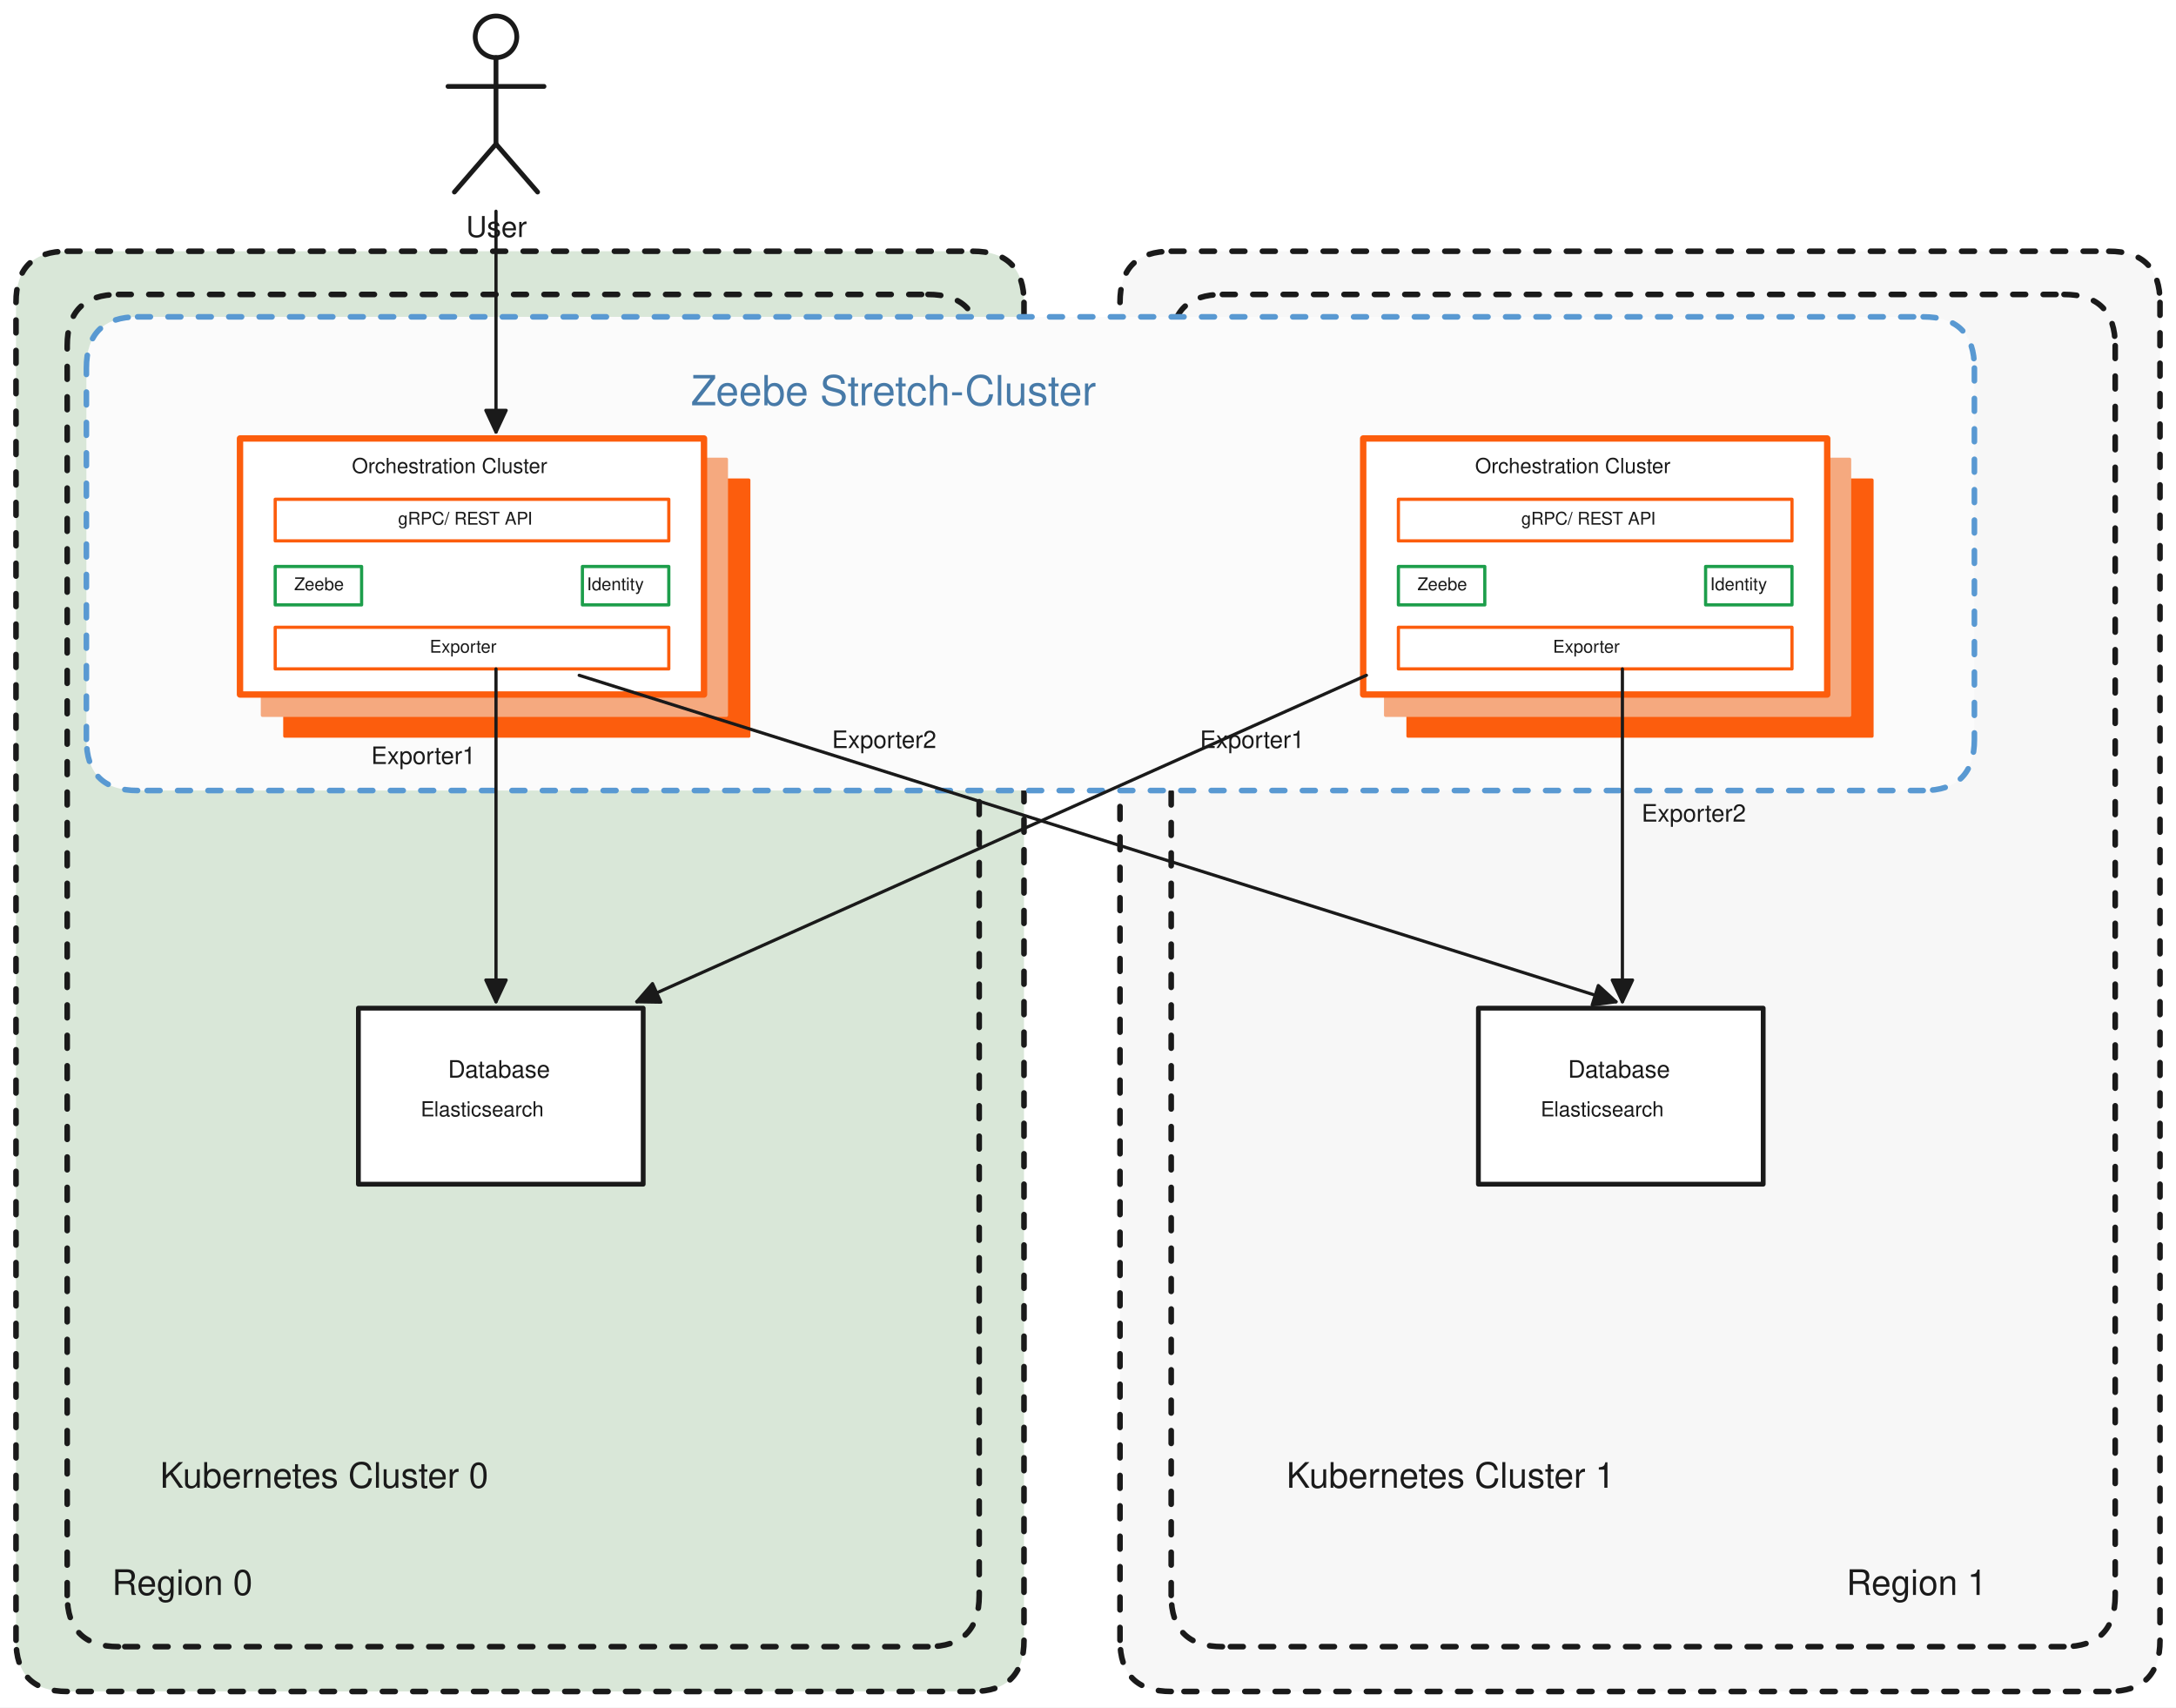
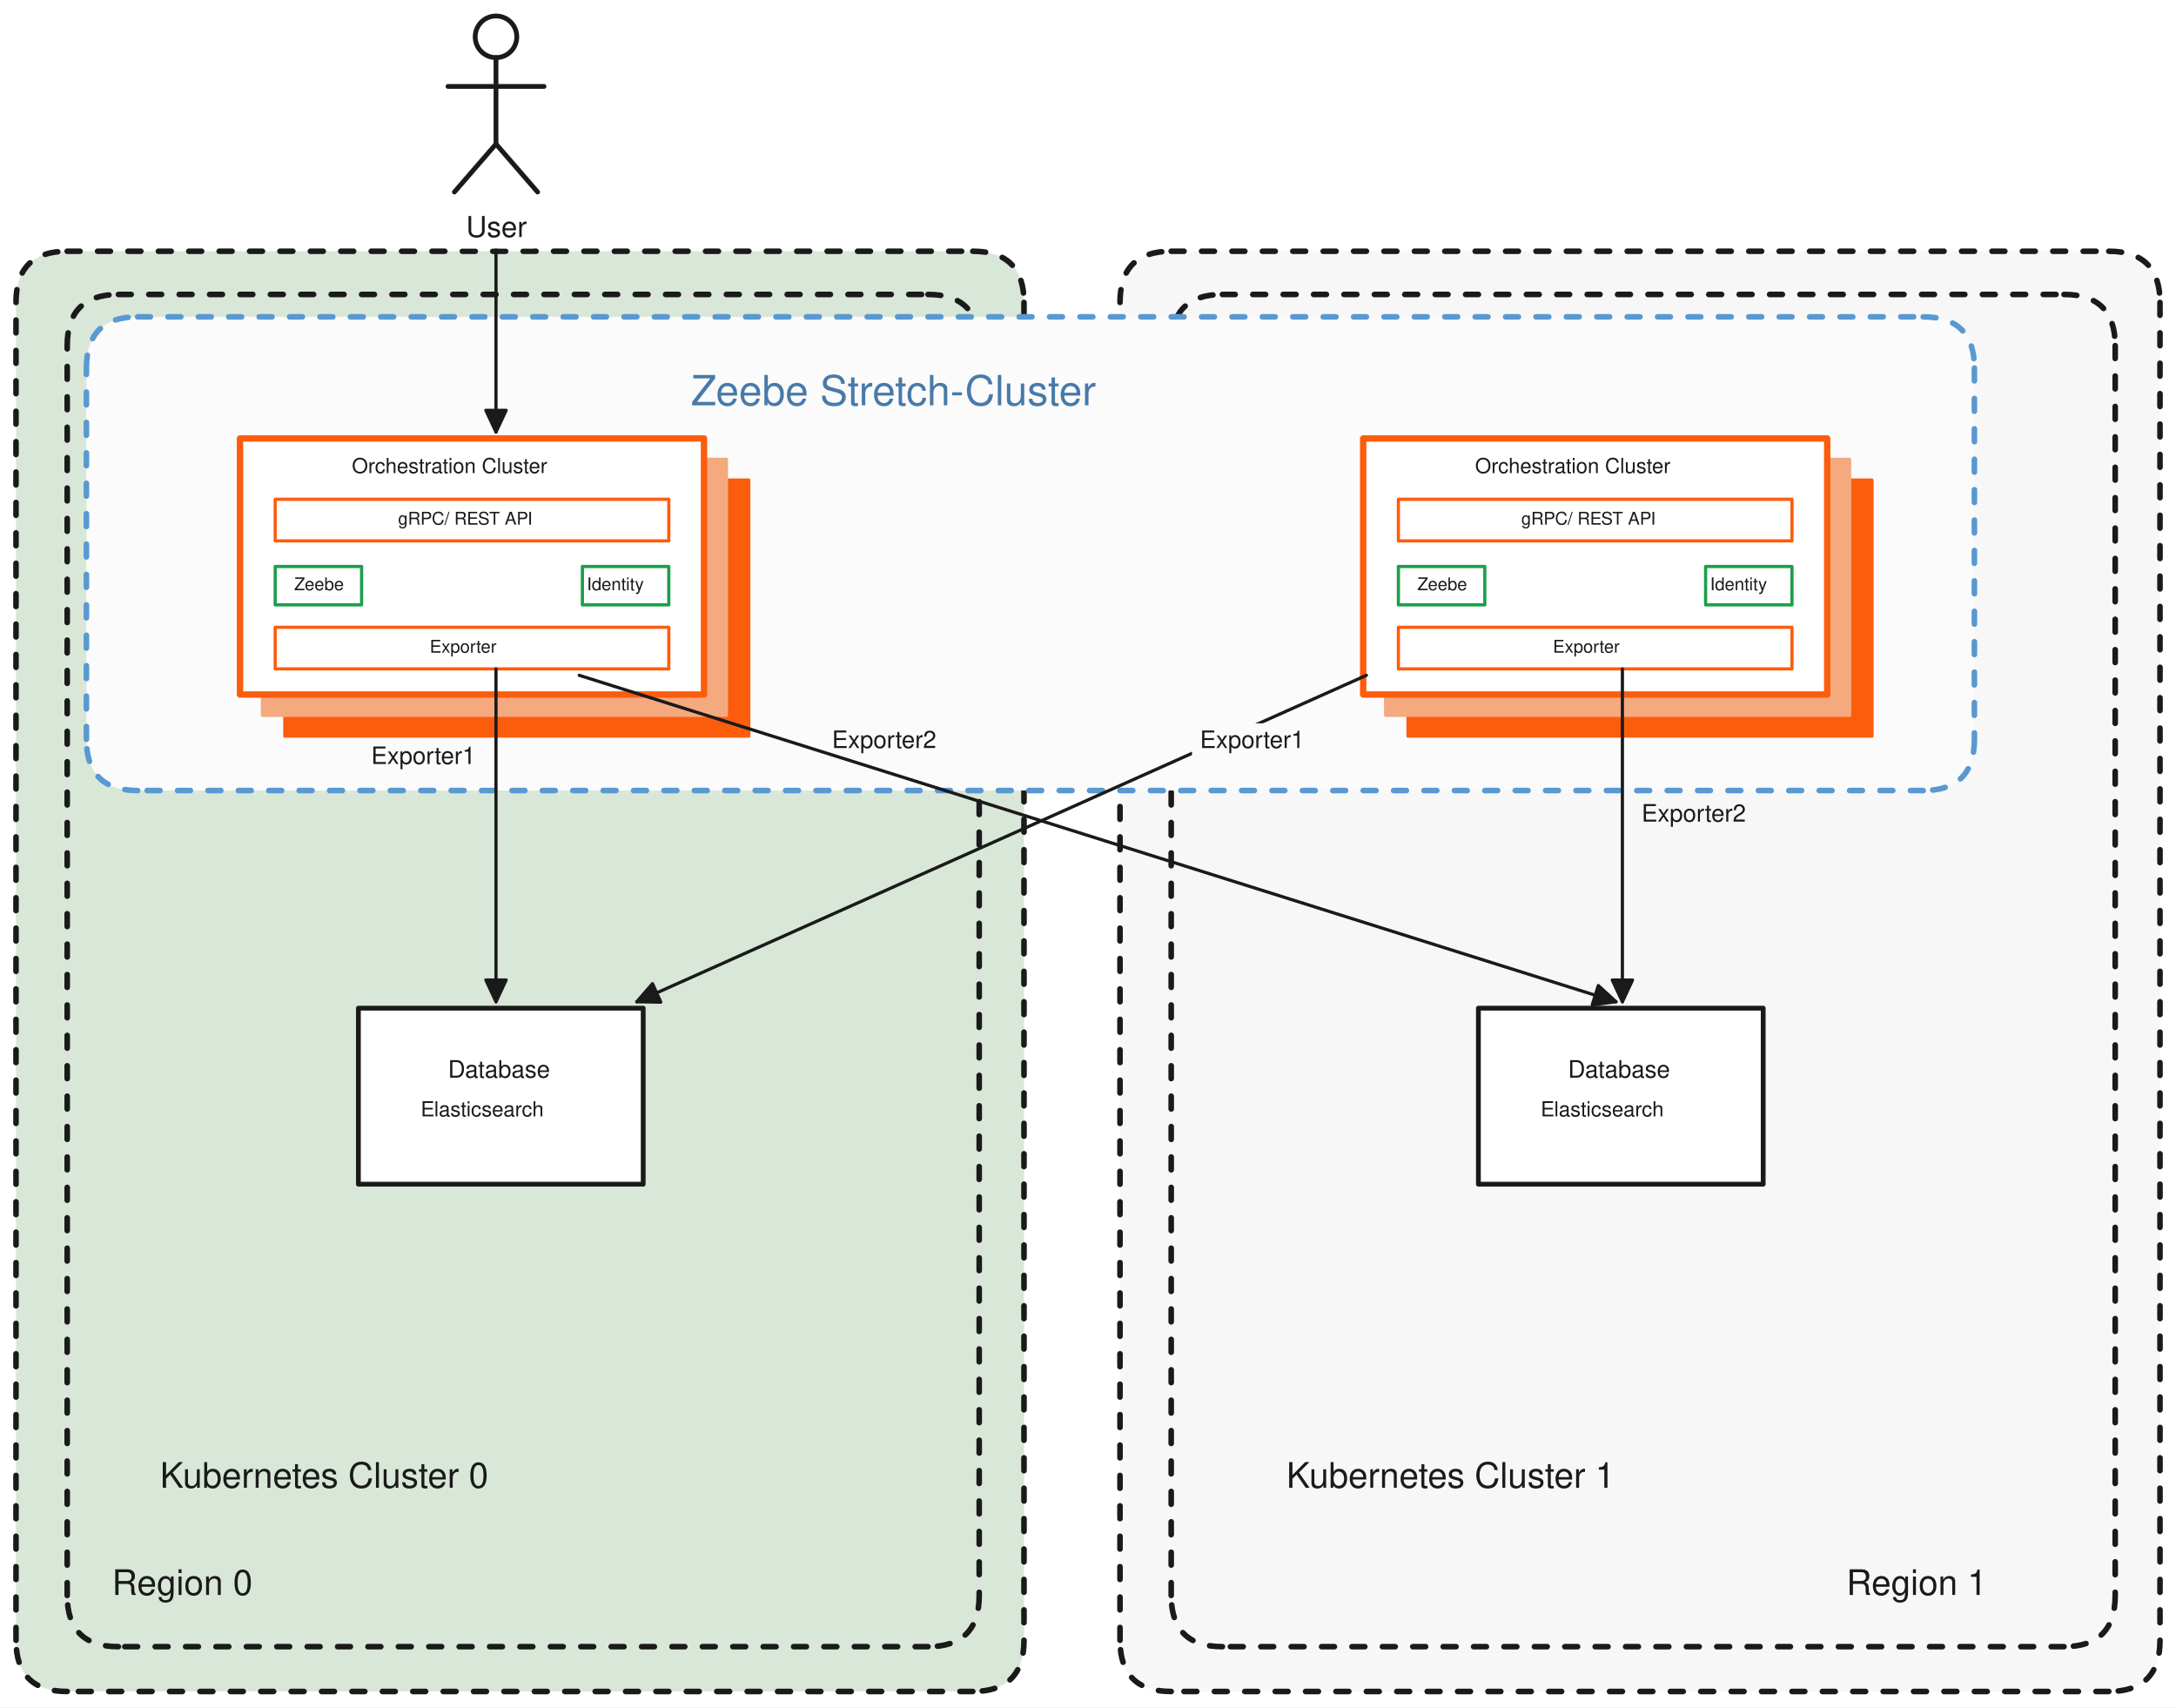
<svg xmlns="http://www.w3.org/2000/svg" version="1.1" viewBox="0 0 1360 1067" width="2720" height="2134">
  <defs>
    <style class="style-fonts">
      </style>
  </defs>
  <rect x="0" y="0" width="1360" height="1067" fill="#ffffff" />
  <g stroke-linecap="round" transform="translate(297 10) rotate(0 13 13)">
    <path d="M26 13 C26 13.75, 25.93 14.52, 25.8 15.26 C25.67 16, 25.47 16.74, 25.22 17.45 C24.96 18.15, 24.63 18.85, 24.26 19.5 C23.88 20.15, 23.44 20.78, 22.96 21.36 C22.47 21.93, 21.93 22.47, 21.36 22.96 C20.78 23.44, 20.15 23.88, 19.5 24.26 C18.85 24.63, 18.15 24.96, 17.45 25.22 C16.74 25.47, 16 25.67, 15.26 25.8 C14.52 25.93, 13.75 26, 13 26 C12.25 26, 11.48 25.93, 10.74 25.8 C10 25.67, 9.26 25.47, 8.55 25.22 C7.85 24.96, 7.15 24.63, 6.5 24.26 C5.85 23.88, 5.22 23.44, 4.64 22.96 C4.07 22.47, 3.53 21.93, 3.04 21.36 C2.56 20.78, 2.12 20.15, 1.74 19.5 C1.37 18.85, 1.04 18.15, 0.78 17.45 C0.53 16.74, 0.33 16, 0.2 15.26 C0.07 14.52, 0 13.75, 0 13 C0 12.25, 0.07 11.48, 0.2 10.74 C0.33 10, 0.53 9.26, 0.78 8.55 C1.04 7.85, 1.37 7.15, 1.74 6.5 C2.12 5.85, 2.56 5.22, 3.04 4.64 C3.53 4.07, 4.07 3.53, 4.64 3.04 C5.22 2.56, 5.85 2.12, 6.5 1.74 C7.15 1.37, 7.85 1.04, 8.55 0.78 C9.26 0.53, 10 0.33, 10.74 0.2 C11.48 0.07, 12.25 0, 13 0 C13.75 0, 14.52 0.07, 15.26 0.2 C16 0.33, 16.74 0.53, 17.45 0.78 C18.15 1.04, 18.85 1.37, 19.5 1.74 C20.15 2.12, 20.78 2.56, 21.36 3.04 C21.93 3.53, 22.47 4.07, 22.96 4.64 C23.44 5.22, 23.88 5.85, 24.26 6.5 C24.63 7.15, 24.96 7.85, 25.22 8.55 C25.47 9.26, 25.67 10, 25.8 10.74 C25.93 11.48, 25.97 12.62, 26 13 C26.03 13.38, 26.03 12.62, 26 13" stroke="#1a1a1a" stroke-width="3" fill="none" />
  </g>
  <g stroke-linecap="round">
    <g transform="translate(310 36) rotate(0 0 27)">
      <path d="M0 0 C0 11.04, 0 22.09, 0 54 M0 0 C0 16.08, 0 32.16, 0 54" stroke="#1a1a1a" stroke-width="3" fill="none" />
    </g>
  </g>
  <mask />
  <g stroke-linecap="round">
    <g transform="translate(280 54) rotate(0 30 0)">
      <path d="M0 0 C12.27 0, 24.55 0, 60 0 M0 0 C12.1 0, 24.21 0, 60 0" stroke="#1a1a1a" stroke-width="3" fill="none" />
    </g>
  </g>
  <mask />
  <g stroke-linecap="round">
    <g transform="translate(310 90) rotate(0 -13 15)">
      <path d="M0 0 C-5.32 6.14, -10.64 12.28, -26 30 M0 0 C-7.95 9.17, -15.9 18.34, -26 30" stroke="#1a1a1a" stroke-width="3" fill="none" />
    </g>
  </g>
  <mask />
  <g stroke-linecap="round">
    <g transform="translate(310 90) rotate(0 13 15)">
      <path d="M0 0 C5.32 6.14, 10.64 12.28, 26 30 M0 0 C5.45 6.29, 10.9 12.58, 26 30" stroke="#1a1a1a" stroke-width="3" fill="none" />
    </g>
  </g>
  <mask />
-   <g transform="translate(291.3 132) rotate(0 18.7 10.625)">
-     <text x="0" y="16.11" font-family="Helvetica, Segoe UI Emoji" font-size="18px" fill="#1a1a1a" text-anchor="start" style="white-space: pre;" direction="ltr" dominant-baseline="alphabetic">User</text>
-   </g>
  <g stroke-linecap="round" transform="translate(10 157) rotate(0 315 450)">
    <path d="M32 0 C219.19 0, 406.38 0, 598 0 C619.33 0, 630 10.67, 630 32 C630 283.56, 630 535.12, 630 868 C630 889.33, 619.33 900, 598 900 C453.5 900, 308.99 900, 32 900 C10.67 900, 0 889.33, 0 868 C0 663.64, 0 459.28, 0 32 C0 10.67, 10.67 0, 32 0" stroke="none" stroke-width="0" fill="#d9e7d8" />
    <path d="M32 0 C147.85 0, 263.7 0, 598 0 M598 0 C619.33 0, 630 10.67, 630 32 M630 32 C630 239.89, 630 447.78, 630 868 M630 868 C630 889.33, 619.33 900, 598 900 M598 900 C463.63 900, 329.26 900, 32 900 M32 900 C10.67 900, 0 889.33, 0 868 M0 868 C0 643.64, 0 419.27, 0 32 M0 32 C0 10.67, 10.67 0, 32 0" stroke="#1a1a1a" stroke-width="3.5" fill="none" stroke-dasharray="8 11" />
  </g>
  <g stroke-linecap="round" transform="translate(42 184) rotate(0 285 422.5)">
    <path d="M32 0 C135.59 0, 239.17 0, 538 0 M538 0 C559.33 0, 570 10.67, 570 32 M570 32 C570 342.94, 570 653.89, 570 813 M570 813 C570 834.33, 559.33 845, 538 845 M538 845 C355.88 845, 173.76 845, 32 845 M32 845 C10.67 845, 0 834.33, 0 813 M0 813 C0 541.88, 0 270.76, 0 32 M0 32 C0 10.67, 10.67 0, 32 0" stroke="#1a1a1a" stroke-width="3.5" fill="none" stroke-dasharray="8 11" />
  </g>
  <g transform="translate(100 910) rotate(0 121 13.75)">
    <text x="0" y="19.69" font-family="Helvetica, Segoe UI Emoji" font-size="22px" fill="#1a1a1a" text-anchor="start" style="white-space: pre;" direction="ltr" dominant-baseline="alphabetic">Kubernetes Cluster 0</text>
  </g>
  <g transform="translate(70 977) rotate(0 48.4 13.75)">
    <text x="0" y="19.69" font-family="Helvetica, Segoe UI Emoji" font-size="22px" fill="#1a1a1a" text-anchor="start" style="white-space: pre;" direction="ltr" dominant-baseline="alphabetic">Region 0</text>
  </g>
  <g stroke-linecap="round" transform="translate(700 157) rotate(0 325 450)">
    <path d="M32 0 C248.56 0, 465.11 0, 618 0 C639.33 0, 650 10.67, 650 32 C650 221.32, 650 410.65, 650 868 C650 889.33, 639.33 900, 618 900 C450.42 900, 282.84 900, 32 900 C10.67 900, 0 889.33, 0 868 C0 675.8, 0 483.6, 0 32 C0 10.67, 10.67 0, 32 0" stroke="none" stroke-width="0" fill="#f7f7f7" />
    <path d="M32 0 C152.02 0, 272.04 0, 618 0 M618 0 C639.33 0, 650 10.67, 650 32 M650 32 C650 238.09, 650 444.19, 650 868 M650 868 C650 889.33, 639.33 900, 618 900 M618 900 C426.1 900, 234.21 900, 32 900 M32 900 C10.67 900, 0 889.33, 0 868 M0 868 C0 547.43, 0 226.86, 0 32 M0 32 C0 10.67, 10.67 0, 32 0" stroke="#1a1a1a" stroke-width="3.5" fill="none" stroke-dasharray="8 11" />
  </g>
  <g stroke-linecap="round" transform="translate(732 184) rotate(0 295 422.5)">
    <path d="M32 0 C139.75 0, 247.49 0, 558 0 M558 0 C579.33 0, 590 10.67, 590 32 M590 32 C590 341.27, 590 650.53, 590 813 M590 813 C590 834.33, 579.33 845, 558 845 M558 845 C426.51 845, 295.02 845, 32 845 M32 845 C10.67 845, 0 834.33, 0 813 M0 813 C0 608.2, 0 403.4, 0 32 M0 32 C0 10.67, 10.67 0, 32 0" stroke="#1a1a1a" stroke-width="3.5" fill="none" stroke-dasharray="8 11" />
  </g>
  <g transform="translate(804 910) rotate(0 121 13.75)">
    <text x="0" y="19.69" font-family="Helvetica, Segoe UI Emoji" font-size="22px" fill="#1a1a1a" text-anchor="start" style="white-space: pre;" direction="ltr" dominant-baseline="alphabetic">Kubernetes Cluster 1</text>
  </g>
  <g transform="translate(1154 977) rotate(0 48.4 13.75)">
    <text x="0" y="19.69" font-family="Helvetica, Segoe UI Emoji" font-size="22px" fill="#1a1a1a" text-anchor="start" style="white-space: pre;" direction="ltr" dominant-baseline="alphabetic">Region 1</text>
  </g>
  <g stroke-linecap="round" transform="translate(54 198) rotate(0 590 148)">
    <path d="M32 0 C264.55 0, 497.1 0, 1148 0 C1169.33 0, 1180 10.67, 1180 32 C1180 113.67, 1180 195.34, 1180 264 C1180 285.33, 1169.33 296, 1148 296 C794.64 296, 441.28 296, 32 296 C10.67 296, 0 285.33, 0 264 C0 214.04, 0 164.07, 0 32 C0 10.67, 10.67 0, 32 0" stroke="none" stroke-width="0" fill="#fbfbfb" />
    <path d="M32 0 C260.71 0, 489.42 0, 1148 0 M1148 0 C1169.33 0, 1180 10.67, 1180 32 M1180 32 C1180 88.7, 1180 145.39, 1180 264 M1180 264 C1180 285.33, 1169.33 296, 1148 296 M1148 296 C905.23 296, 662.47 296, 32 296 M32 296 C10.67 296, 0 285.33, 0 264 M0 264 C0 194.74, 0 125.48, 0 32 M0 32 C0 10.67, 10.67 0, 32 0" stroke="#5999d2" stroke-width="3.5" fill="none" stroke-dasharray="8 11" />
  </g>
  <g transform="translate(431.85 230) rotate(0 150.15 16.25)">
    <text x="0" y="23.271" font-family="Helvetica, Segoe UI Emoji" font-size="26px" fill="#477aa8" text-anchor="start" style="white-space: pre;" direction="ltr" dominant-baseline="alphabetic">Zeebe Stretch-Cluster</text>
  </g>
  <g stroke-linecap="round" transform="translate(178 300) rotate(0 145 80)">
    <path d="M0 0 L290 0 L290 160 L0 160" stroke="none" stroke-width="0" fill="#fc5d0d" />
    <path d="M0 0 C59.45 0, 118.9 0, 290 0 M0 0 C74.57 0, 149.13 0, 290 0 M290 0 C290 42.94, 290 85.88, 290 160 M290 0 C290 50.1, 290 100.2, 290 160 M290 160 C231.32 160, 172.64 160, 0 160 M290 160 C205.59 160, 121.18 160, 0 160 M0 160 C0 120.85, 0 81.69, 0 0 M0 160 C0 113.31, 0 66.62, 0 0" stroke="#fc5d0d" stroke-width="2" fill="none" />
  </g>
  <g stroke-linecap="round" transform="translate(164 287) rotate(0 145 80)">
    <path d="M0 0 L290 0 L290 160 L0 160" stroke="none" stroke-width="0" fill="#f5a97f" />
    <path d="M0 0 C59.46 0, 118.92 0, 290 0 M0 0 C104.71 0, 209.43 0, 290 0 M290 0 C290 50.29, 290 100.58, 290 160 M290 0 C290 54.42, 290 108.83, 290 160 M290 160 C193.45 160, 96.89 160, 0 160 M290 160 C180.54 160, 71.09 160, 0 160 M0 160 C0 123.28, 0 86.55, 0 0 M0 160 C0 103.61, 0 47.21, 0 0" stroke="#f5a97f" stroke-width="2" fill="none" />
  </g>
  <g stroke-linecap="round" transform="translate(150 274) rotate(0 145 80)">
    <path d="M0 0 L290 0 L290 160 L0 160" stroke="none" stroke-width="0" fill="#ffffff" />
    <path d="M0 0 C59.47 0, 118.94 0, 290 0 M0 0 C76.86 0, 153.72 0, 290 0 M290 0 C290 57.64, 290 115.28, 290 160 M290 0 C290 58.73, 290 117.46, 290 160 M290 160 C213.58 160, 137.15 160, 0 160 M290 160 C213.5 160, 137 160, 0 160 M0 160 C0 125.71, 0 91.41, 0 0 M0 160 C0 125.9, 0 91.8, 0 0" stroke="#fc5d0d" stroke-width="4" fill="none" />
  </g>
  <g transform="translate(219.925 284) rotate(0 75.075 8.125)">
    <text x="0" y="11.635" font-family="Helvetica, Segoe UI Emoji" font-size="13px" fill="#1a1a1a" text-anchor="start" style="white-space: pre;" direction="ltr" dominant-baseline="alphabetic">Orchestration Cluster</text>
  </g>
  <g stroke-linecap="round" transform="translate(172 312) rotate(0 123 13)">
    <path d="M0 0 L246 0 L246 26 L0 26" stroke="none" stroke-width="0" fill="#ffffff" />
    <path d="M0 0 C50.46 0, 100.92 0, 246 0 M0 0 C67.15 0, 134.29 0, 246 0 M246 0 C246 6.56, 246 13.11, 246 26 M246 0 C246 5.75, 246 11.49, 246 26 M246 26 C166.12 26, 86.24 26, 0 26 M246 26 C187.81 26, 129.63 26, 0 26 M0 26 C0 16.02, 0 6.03, 0 0 M0 26 C0 17.31, 0 8.61, 0 0" stroke="#fc5d0d" stroke-width="2" fill="none" />
  </g>
  <g transform="translate(248.8 318) rotate(0 46.2 7.5)">
    <text x="0" y="9.845" font-family="Helvetica, Segoe UI Emoji" font-size="11px" fill="#1a1a1a" text-anchor="start" style="white-space: pre;" direction="ltr" dominant-baseline="alphabetic">gRPC/ REST API</text>
  </g>
  <g stroke-linecap="round" transform="translate(172 354) rotate(0 27 12)">
    <path d="M0 0 L54 0 L54 24 L0 24" stroke="none" stroke-width="0" fill="#ffffff" />
    <path d="M0 0 C11.08 0, 22.16 0, 54 0 M0 0 C15.17 0, 30.33 0, 54 0 M54 0 C54 8.26, 54 16.51, 54 24 M54 0 C54 6.6, 54 13.2, 54 24 M54 24 C33.16 24, 12.32 24, 0 24 M54 24 C42.7 24, 31.4 24, 0 24 M0 24 C0 15.51, 0 7.03, 0 0 M0 24 C0 17.86, 0 11.73, 0 0" stroke="#1d9e4b" stroke-width="2" fill="none" />
  </g>
  <g transform="translate(183.875 359) rotate(0 15.125 6.875)">
    <text x="0" y="9.845" font-family="Helvetica, Segoe UI Emoji" font-size="11px" fill="#1a1a1a" text-anchor="start" style="white-space: pre;" direction="ltr" dominant-baseline="alphabetic">Zeebe</text>
  </g>
  <g stroke-linecap="round" transform="translate(364 354) rotate(0 27 12)">
    <path d="M0 0 L54 0 L54 24 L0 24" stroke="none" stroke-width="0" fill="#ffffff" />
    <path d="M0 0 C11.08 0, 22.17 0, 54 0 M0 0 C15.59 0, 31.19 0, 54 0 M54 0 C54 5.66, 54 11.32, 54 24 M54 0 C54 7.89, 54 15.79, 54 24 M54 24 C40.66 24, 27.32 24, 0 24 M54 24 C33.37 24, 12.75 24, 0 24 M0 24 C0 16.24, 0 8.49, 0 0 M0 24 C0 14.95, 0 5.9, 0 0" stroke="#1d9e4b" stroke-width="2" fill="none" />
  </g>
  <g transform="translate(366.8 359) rotate(0 24.2 6.875)">
    <text x="0" y="9.845" font-family="Helvetica, Segoe UI Emoji" font-size="11px" fill="#1a1a1a" text-anchor="start" style="white-space: pre;" direction="ltr" dominant-baseline="alphabetic">Identity</text>
  </g>
  <g stroke-linecap="round" transform="translate(172 392) rotate(0 123 13)">
    <path d="M0 0 L246 0 L246 26 L0 26" stroke="none" stroke-width="0" fill="#ffffff" />
    <path d="M0 0 C50.51 0, 101.01 0, 246 0 M0 0 C72.99 0, 145.97 0, 246 0 M246 0 C246 8.52, 246 17.04, 246 26 M246 0 C246 9.95, 246 19.91, 246 26 M246 26 C170.17 26, 94.34 26, 0 26 M246 26 C158.74 26, 71.48 26, 0 26 M0 26 C0 18.39, 0 10.77, 0 0 M0 26 C0 18.24, 0 10.49, 0 0" stroke="#fc5d0d" stroke-width="2" fill="none" />
  </g>
  <g transform="translate(268.6 398) rotate(0 26.4 7.5)">
    <text x="0" y="9.845" font-family="Helvetica, Segoe UI Emoji" font-size="11px" fill="#1a1a1a" text-anchor="start" style="white-space: pre;" direction="ltr" dominant-baseline="alphabetic">Exporter</text>
  </g>
  <g stroke-linecap="round" transform="translate(224 630) rotate(0 89 55)">
    <path d="M0 0 L178 0 L178 110 L0 110" stroke="none" stroke-width="0" fill="#ffffff" />
    <path d="M0 0 C36.56 0, 73.11 0, 178 0 M0 0 C54.22 0, 108.44 0, 178 0 M178 0 C178 24.16, 178 48.31, 178 110 M178 0 C178 26.05, 178 52.09, 178 110 M178 110 C112.24 110, 46.48 110, 0 110 M178 110 C119.71 110, 61.43 110, 0 110 M0 110 C0 81.13, 0 52.26, 0 0 M0 110 C0 85.84, 0 61.68, 0 0" stroke="#1a1a1a" stroke-width="3" fill="none" />
  </g>
  <g transform="translate(280 660) rotate(0 33 9.375)">
    <text x="0" y="13.425" font-family="Helvetica, Segoe UI Emoji" font-size="15px" fill="#1a1a1a" text-anchor="start" style="white-space: pre;" direction="ltr" dominant-baseline="alphabetic">Database</text>
  </g>
  <g transform="translate(262.95 686) rotate(0 50.05 8.75)">
    <text x="0" y="11.635" font-family="Helvetica, Segoe UI Emoji" font-size="13px" fill="#1a1a1a" text-anchor="start" style="white-space: pre;" direction="ltr" dominant-baseline="alphabetic">Elasticsearch</text>
  </g>
  <g stroke-linecap="round" transform="translate(880 300) rotate(0 145 80)">
    <path d="M0 0 L290 0 L290 160 L0 160" stroke="none" stroke-width="0" fill="#fc5d0d" />
    <path d="M0 0 C59.59 0, 119.17 0, 290 0 M0 0 C62.78 0, 125.55 0, 290 0 M290 0 C290 57.18, 290 114.37, 290 160 M290 0 C290 50.83, 290 101.66, 290 160 M290 160 C185.25 160, 80.5 160, 0 160 M290 160 C177.9 160, 65.81 160, 0 160 M0 160 C0 125.29, 0 90.59, 0 0 M0 160 C0 127.75, 0 95.5, 0 0" stroke="#fc5d0d" stroke-width="2" fill="none" />
  </g>
  <g stroke-linecap="round" transform="translate(866 287) rotate(0 145 80)">
    <path d="M0 0 L290 0 L290 160 L0 160" stroke="none" stroke-width="0" fill="#f5a97f" />
    <path d="M0 0 C59.6 0, 119.19 0, 290 0 M0 0 C92.92 0, 185.85 0, 290 0 M290 0 C290 32.53, 290 65.07, 290 160 M290 0 C290 55.15, 290 110.29, 290 160 M290 160 C205.38 160, 120.76 160, 0 160 M290 160 C210.86 160, 131.71 160, 0 160 M0 160 C0 127.72, 0 95.45, 0 0 M0 160 C0 118.05, 0 76.09, 0 0" stroke="#f5a97f" stroke-width="2" fill="none" />
  </g>
  <g stroke-linecap="round" transform="translate(852 274) rotate(0 145 80)">
    <path d="M0 0 L290 0 L290 160 L0 160" stroke="none" stroke-width="0" fill="#ffffff" />
    <path d="M0 0 C59.6 0, 119.21 0, 290 0 M0 0 C65.07 0, 130.14 0, 290 0 M290 0 C290 39.88, 290 79.77, 290 160 M290 0 C290 59.46, 290 118.92, 290 160 M290 160 C225.51 160, 161.01 160, 0 160 M290 160 C185.81 160, 81.62 160, 0 160 M0 160 C0 98.15, 0 36.31, 0 0 M0 160 C0 108.34, 0 56.68, 0 0" stroke="#fc5d0d" stroke-width="4" fill="none" />
  </g>
  <g transform="translate(921.925 284) rotate(0 75.075 8.125)">
    <text x="0" y="11.635" font-family="Helvetica, Segoe UI Emoji" font-size="13px" fill="#1a1a1a" text-anchor="start" style="white-space: pre;" direction="ltr" dominant-baseline="alphabetic">Orchestration Cluster</text>
  </g>
  <g stroke-linecap="round" transform="translate(874 312) rotate(0 123 13)">
    <path d="M0 0 L246 0 L246 26 L0 26" stroke="none" stroke-width="0" fill="#ffffff" />
    <path d="M0 0 C50.58 0, 101.15 0, 246 0 M0 0 C57.15 0, 114.29 0, 246 0 M246 0 C246 8.87, 246 17.74, 246 26 M246 0 C246 5.86, 246 11.73, 246 26 M246 26 C176.24 26, 106.48 26, 0 26 M246 26 C164.33 26, 82.66 26, 0 26 M0 26 C0 16.74, 0 7.48, 0 0 M0 26 C0 19.65, 0 13.3, 0 0" stroke="#fc5d0d" stroke-width="2" fill="none" />
  </g>
  <g transform="translate(950.8 318) rotate(0 46.2 7.5)">
    <text x="0" y="9.845" font-family="Helvetica, Segoe UI Emoji" font-size="11px" fill="#1a1a1a" text-anchor="start" style="white-space: pre;" direction="ltr" dominant-baseline="alphabetic">gRPC/ REST API</text>
  </g>
  <g stroke-linecap="round" transform="translate(874 354) rotate(0 27 12)">
    <path d="M0 0 L54 0 L54 24 L0 24" stroke="none" stroke-width="0" fill="#ffffff" />
    <path d="M0 0 C11.11 0, 22.21 0, 54 0 M0 0 C12.97 0, 25.94 0, 54 0 M54 0 C54 5.59, 54 11.18, 54 24 M54 0 C54 6.71, 54 13.42, 54 24 M54 24 C35.38 24, 16.77 24, 0 24 M54 24 C37.54 24, 21.09 24, 0 24 M0 24 C0 16.18, 0 8.36, 0 0 M0 24 C0 15.23, 0 6.46, 0 0" stroke="#1d9e4b" stroke-width="2" fill="none" />
  </g>
  <g transform="translate(885.875 359) rotate(0 15.125 6.875)">
    <text x="0" y="9.845" font-family="Helvetica, Segoe UI Emoji" font-size="11px" fill="#1a1a1a" text-anchor="start" style="white-space: pre;" direction="ltr" dominant-baseline="alphabetic">Zeebe</text>
  </g>
  <g stroke-linecap="round" transform="translate(1066 354) rotate(0 27 12)">
    <path d="M0 0 L54 0 L54 24 L0 24" stroke="none" stroke-width="0" fill="#ffffff" />
    <path d="M0 0 C11.11 0, 22.22 0, 54 0 M0 0 C13.4 0, 26.8 0, 54 0 M54 0 C54 7.8, 54 15.59, 54 24 M54 0 C54 8, 54 16.01, 54 24 M54 24 C42.88 24, 31.76 24, 0 24 M54 24 C39.02 24, 24.03 24, 0 24 M0 24 C0 16.91, 0 9.82, 0 0 M0 24 C0 17.12, 0 10.24, 0 0" stroke="#1d9e4b" stroke-width="2" fill="none" />
  </g>
  <g transform="translate(1068.8 359) rotate(0 24.2 6.875)">
    <text x="0" y="9.845" font-family="Helvetica, Segoe UI Emoji" font-size="11px" fill="#1a1a1a" text-anchor="start" style="white-space: pre;" direction="ltr" dominant-baseline="alphabetic">Identity</text>
  </g>
  <g stroke-linecap="round" transform="translate(874 392) rotate(0 123 13)">
    <path d="M0 0 L246 0 L246 26 L0 26" stroke="none" stroke-width="0" fill="#ffffff" />
    <path d="M0 0 C50.62 0, 101.25 0, 246 0 M0 0 C62.99 0, 125.97 0, 246 0 M246 0 C246 5.64, 246 11.27, 246 26 M246 0 C246 10.07, 246 20.14, 246 26 M246 26 C180.29 26, 114.58 26, 0 26 M246 26 C184.45 26, 122.91 26, 0 26 M0 26 C0 19.11, 0 12.22, 0 0 M0 26 C0 20.59, 0 15.18, 0 0" stroke="#fc5d0d" stroke-width="2" fill="none" />
  </g>
  <g transform="translate(970.6 398) rotate(0 26.4 7.5)">
    <text x="0" y="9.845" font-family="Helvetica, Segoe UI Emoji" font-size="11px" fill="#1a1a1a" text-anchor="start" style="white-space: pre;" direction="ltr" dominant-baseline="alphabetic">Exporter</text>
  </g>
  <g stroke-linecap="round" transform="translate(924 630) rotate(0 89 55)">
    <path d="M0 0 L178 0 L178 110 L0 110" stroke="none" stroke-width="0" fill="#ffffff" />
    <path d="M0 0 C36.64 0, 73.28 0, 178 0 M0 0 C46.98 0, 93.97 0, 178 0 M178 0 C178 33.95, 178 67.89, 178 110 M178 0 C178 26.55, 178 53.1, 178 110 M178 110 C119.56 110, 61.13 110, 0 110 M178 110 C138.32 110, 98.64 110, 0 110 M0 110 C0 84.19, 0 58.37, 0 0 M0 110 C0 73.77, 0 37.54, 0 0" stroke="#1a1a1a" stroke-width="3" fill="none" />
  </g>
  <g transform="translate(980 660) rotate(0 33 9.375)">
    <text x="0" y="13.425" font-family="Helvetica, Segoe UI Emoji" font-size="15px" fill="#1a1a1a" text-anchor="start" style="white-space: pre;" direction="ltr" dominant-baseline="alphabetic">Database</text>
  </g>
  <g transform="translate(962.95 686) rotate(0 50.05 8.75)">
    <text x="0" y="11.635" font-family="Helvetica, Segoe UI Emoji" font-size="13px" fill="#1a1a1a" text-anchor="start" style="white-space: pre;" direction="ltr" dominant-baseline="alphabetic">Elasticsearch</text>
  </g>
  <g stroke-linecap="round">
    <g transform="translate(310 132) rotate(0 0 69)">
      <path d="M0 0 C0 28.42, 0 56.84, 0 138 M0 0 C0 51.86, 0 103.73, 0 138" stroke="#1a1a1a" stroke-width="2" fill="none" />
    </g>
    <g transform="translate(310 132) rotate(0 0 69)">
      <path d="M0 138 L-6.34 124.41 L6.34 124.41 L0 138" stroke="none" stroke-width="0" fill="#1a1a1a" fill-rule="evenodd" />
      <path d="M0 138 C-1.31 135.2, -2.61 132.4, -6.34 124.41 M0 138 C-2.38 132.89, -4.76 127.78, -6.34 124.41 M-6.34 124.41 C-3.22 124.41, -0.09 124.41, 6.34 124.41 M-6.34 124.41 C-2.25 124.41, 1.83 124.41, 6.34 124.41 M6.34 124.41 C4.31 128.76, 2.28 133.11, 0 138 M6.34 124.41 C4.55 128.24, 2.76 132.07, 0 138 M0 138 C0 138, 0 138, 0 138 M0 138 C0 138, 0 138, 0 138" stroke="#1a1a1a" stroke-width="2" fill="none" />
    </g>
  </g>
  <mask />
  <g stroke-linecap="round">
    <g transform="translate(310 418) rotate(0 0 104)">
      <path d="M0 0 C0 42.84, 0 85.69, 0 208 M0 0 C0 58.19, 0 116.39, 0 208" stroke="#1a1a1a" stroke-width="2" fill="none" />
    </g>
    <g transform="translate(310 418) rotate(0 0 104)">
      <path d="M0 208 L-6.34 194.41 L6.34 194.41 L0 208" stroke="none" stroke-width="0" fill="#1a1a1a" fill-rule="evenodd" />
      <path d="M0 208 C-1.31 205.2, -2.61 202.4, -6.34 194.41 M0 208 C-1.77 204.2, -3.55 200.39, -6.34 194.41 M-6.34 194.41 C-2.63 194.41, 1.07 194.41, 6.34 194.41 M-6.34 194.41 C-1.91 194.41, 2.52 194.41, 6.34 194.41 M6.34 194.41 C4.75 197.81, 3.16 201.22, 0 208 M6.34 194.41 C4 199.41, 1.67 204.42, 0 208 M0 208 C0 208, 0 208, 0 208 M0 208 C0 208, 0 208, 0 208" stroke="#1a1a1a" stroke-width="2" fill="none" />
    </g>
  </g>
  <mask />
  <g transform="translate(232 464) rotate(0 37.125 9.375)">
    <text x="0" y="13.425" font-family="Helvetica, Segoe UI Emoji" font-size="15px" fill="#1a1a1a" text-anchor="start" style="white-space: pre;" direction="ltr" dominant-baseline="alphabetic">Exporter1</text>
  </g>
  <g stroke-linecap="round">
    <g transform="translate(362 422) rotate(0 324 102)">
      <path d="M0 0 C133.51 42.03, 267.02 84.06, 648 204 M0 0 C186.43 58.69, 372.85 117.38, 648 204" stroke="#1a1a1a" stroke-width="2" fill="none" />
    </g>
    <g transform="translate(362 422) rotate(0 324 102)">
      <path d="M648 204 L633.13 205.96 L636.94 193.87 L648 204" stroke="none" stroke-width="0" fill="#1a1a1a" fill-rule="evenodd" />
      <path d="M648 204 C644.94 204.4, 641.87 204.81, 633.13 205.96 M648 204 C643.72 204.57, 639.44 205.13, 633.13 205.96 M633.13 205.96 C634.59 201.32, 636.05 196.67, 636.94 193.87 M633.13 205.96 C633.9 203.51, 634.68 201.05, 636.94 193.87 M636.94 193.87 C640.39 197.03, 643.84 200.19, 648 204 M636.94 193.87 C640.71 197.33, 644.48 200.78, 648 204 M648 204 C648 204, 648 204, 648 204 M648 204 C648 204, 648 204, 648 204" stroke="#1a1a1a" stroke-width="2" fill="none" />
    </g>
  </g>
  <mask />
  <g stroke-linecap="round">
    <g transform="translate(1014 418) rotate(0 0 104)">
      <path d="M0 0 C0 42.86, 0 85.72, 0 208 M0 0 C0 81.46, 0 162.93, 0 208" stroke="#1a1a1a" stroke-width="2" fill="none" />
    </g>
    <g transform="translate(1014 418) rotate(0 0 104)">
      <path d="M0 208 L-6.34 194.41 L6.34 194.41 L0 208" stroke="none" stroke-width="0" fill="#1a1a1a" fill-rule="evenodd" />
      <path d="M0 208 C-1.31 205.2, -2.61 202.4, -6.34 194.41 M0 208 C-2.48 202.68, -4.97 197.35, -6.34 194.41 M-6.34 194.41 C-3.42 194.41, -0.5 194.41, 6.34 194.41 M-6.34 194.41 C-3.42 194.41, -0.5 194.41, 6.34 194.41 M6.34 194.41 C4.8 197.7, 3.27 201, 0 208 M6.34 194.41 C4.9 197.5, 3.46 200.59, 0 208 M0 208 C0 208, 0 208, 0 208 M0 208 C0 208, 0 208, 0 208" stroke="#1a1a1a" stroke-width="2" fill="none" />
    </g>
  </g>
  <mask />
  <g stroke-linecap="round">
    <g transform="translate(854 422) rotate(0 -228 102)">
      <path d="M0 0 C-93.98 42.04, -187.96 84.09, -456 204 M0 0 C-134.8 60.3, -269.59 120.61, -456 204" stroke="#1a1a1a" stroke-width="2" fill="none" />
    </g>
    <g transform="translate(854 422) rotate(0 -228 102)">
      <path d="M-456 204 L-446.18 192.66 L-441 204.24 L-456 204" stroke="none" stroke-width="0" fill="#1a1a1a" fill-rule="evenodd" />
      <path d="M-456 204 C-453.98 201.66, -451.95 199.33, -446.18 192.66 M-456 204 C-453.1 200.65, -450.19 197.3, -446.18 192.66 M-446.18 192.66 C-444.75 195.86, -443.32 199.05, -441 204.24 M-446.18 192.66 C-444.85 195.64, -443.52 198.61, -441 204.24 M-441 204.24 C-446.6 204.15, -452.19 204.06, -456 204 M-441 204.24 C-445.71 204.16, -450.42 204.09, -456 204 M-456 204 C-456 204, -456 204, -456 204 M-456 204 C-456 204, -456 204, -456 204" stroke="#1a1a1a" stroke-width="2" fill="none" />
    </g>
  </g>
  <mask />
  <g transform="translate(520 454) rotate(0 37.125 9.375)">
    <text x="0" y="13.425" font-family="Helvetica, Segoe UI Emoji" font-size="15px" fill="#1a1a1a" text-anchor="start" style="white-space: pre;" direction="ltr" dominant-baseline="alphabetic">Exporter2</text>
  </g>
+   <g transform="translate(1026 500) rotate(0 37.125 9.375)">
+     <text x="0" y="13.425" font-family="Helvetica, Segoe UI Emoji" font-size="15px" fill="#1a1a1a" text-anchor="start" style="white-space: pre;" direction="ltr" dominant-baseline="alphabetic">Exporter2</text>
+   </g>
+   <g stroke-linecap="round" transform="translate(286.3 130) rotate(0 23.7 12.625)">
+     <path d="M0 0 L47.4 0 L47.4 25.25 L0 25.25" stroke="none" stroke-width="0" fill="#ffffff" />
+     <path d="M0 0 C9.48 0, 18.96 0, 47.4 0 M0 0 C12.89 0, 25.79 0, 47.4 0 M47.4 0 C47.4 5.94, 47.4 11.87, 47.4 25.25 M47.4 0 C47.4 9.48, 47.4 18.95, 47.4 25.25 M47.4 25.25 C30.26 25.25, 13.13 25.25, 0 25.25 M47.4 25.25 C35.98 25.25, 24.56 25.25, 0 25.25 M0 25.25 C0 16.65, 0 8.05, 0 0 M0 25.25 C0 16.37, 0 7.5, 0 0" stroke="transparent" stroke-width="1" fill="none" />
+   </g>
+   <g transform="translate(291.3 132) rotate(0 18.7 10.625)">
+     <text x="0" y="16.11" font-family="Helvetica, Segoe UI Emoji" font-size="18px" fill="#1a1a1a" text-anchor="start" style="white-space: pre;" direction="ltr" dominant-baseline="alphabetic">User</text>
+   </g>
+   <g stroke-linecap="round" transform="translate(745 452) rotate(0 42.125 11.375)">
+     <path d="M0 0 L84.25 0 L84.25 22.75 L0 22.75" stroke="none" stroke-width="0" fill="#fbfbfb" />
+     <path d="M0 0 C16.85 0, 33.7 0, 84.25 0 M0 0 C22.92 0, 45.83 0, 84.25 0 M84.25 0 C84.25 5.35, 84.25 10.7, 84.25 22.75 M84.25 0 C84.25 8.54, 84.25 17.08, 84.25 22.75 M84.25 22.75 C53.79 22.75, 23.34 22.75, 0 22.75 M84.25 22.75 C63.95 22.75, 43.66 22.75, 0 22.75 M0 22.75 C0 15, 0 7.25, 0 0 M0 22.75 C0 14.75, 0 6.76, 0 0" stroke="transparent" stroke-width="1" fill="none" />
+   </g>
  <g transform="translate(750 454) rotate(0 37.125 9.375)">
    <text x="0" y="13.425" font-family="Helvetica, Segoe UI Emoji" font-size="15px" fill="#1a1a1a" text-anchor="start" style="white-space: pre;" direction="ltr" dominant-baseline="alphabetic">Exporter1</text>
  </g>
-   <g transform="translate(1026 500) rotate(0 37.125 9.375)">
-     <text x="0" y="13.425" font-family="Helvetica, Segoe UI Emoji" font-size="15px" fill="#1a1a1a" text-anchor="start" style="white-space: pre;" direction="ltr" dominant-baseline="alphabetic">Exporter2</text>
-   </g>
</svg>
